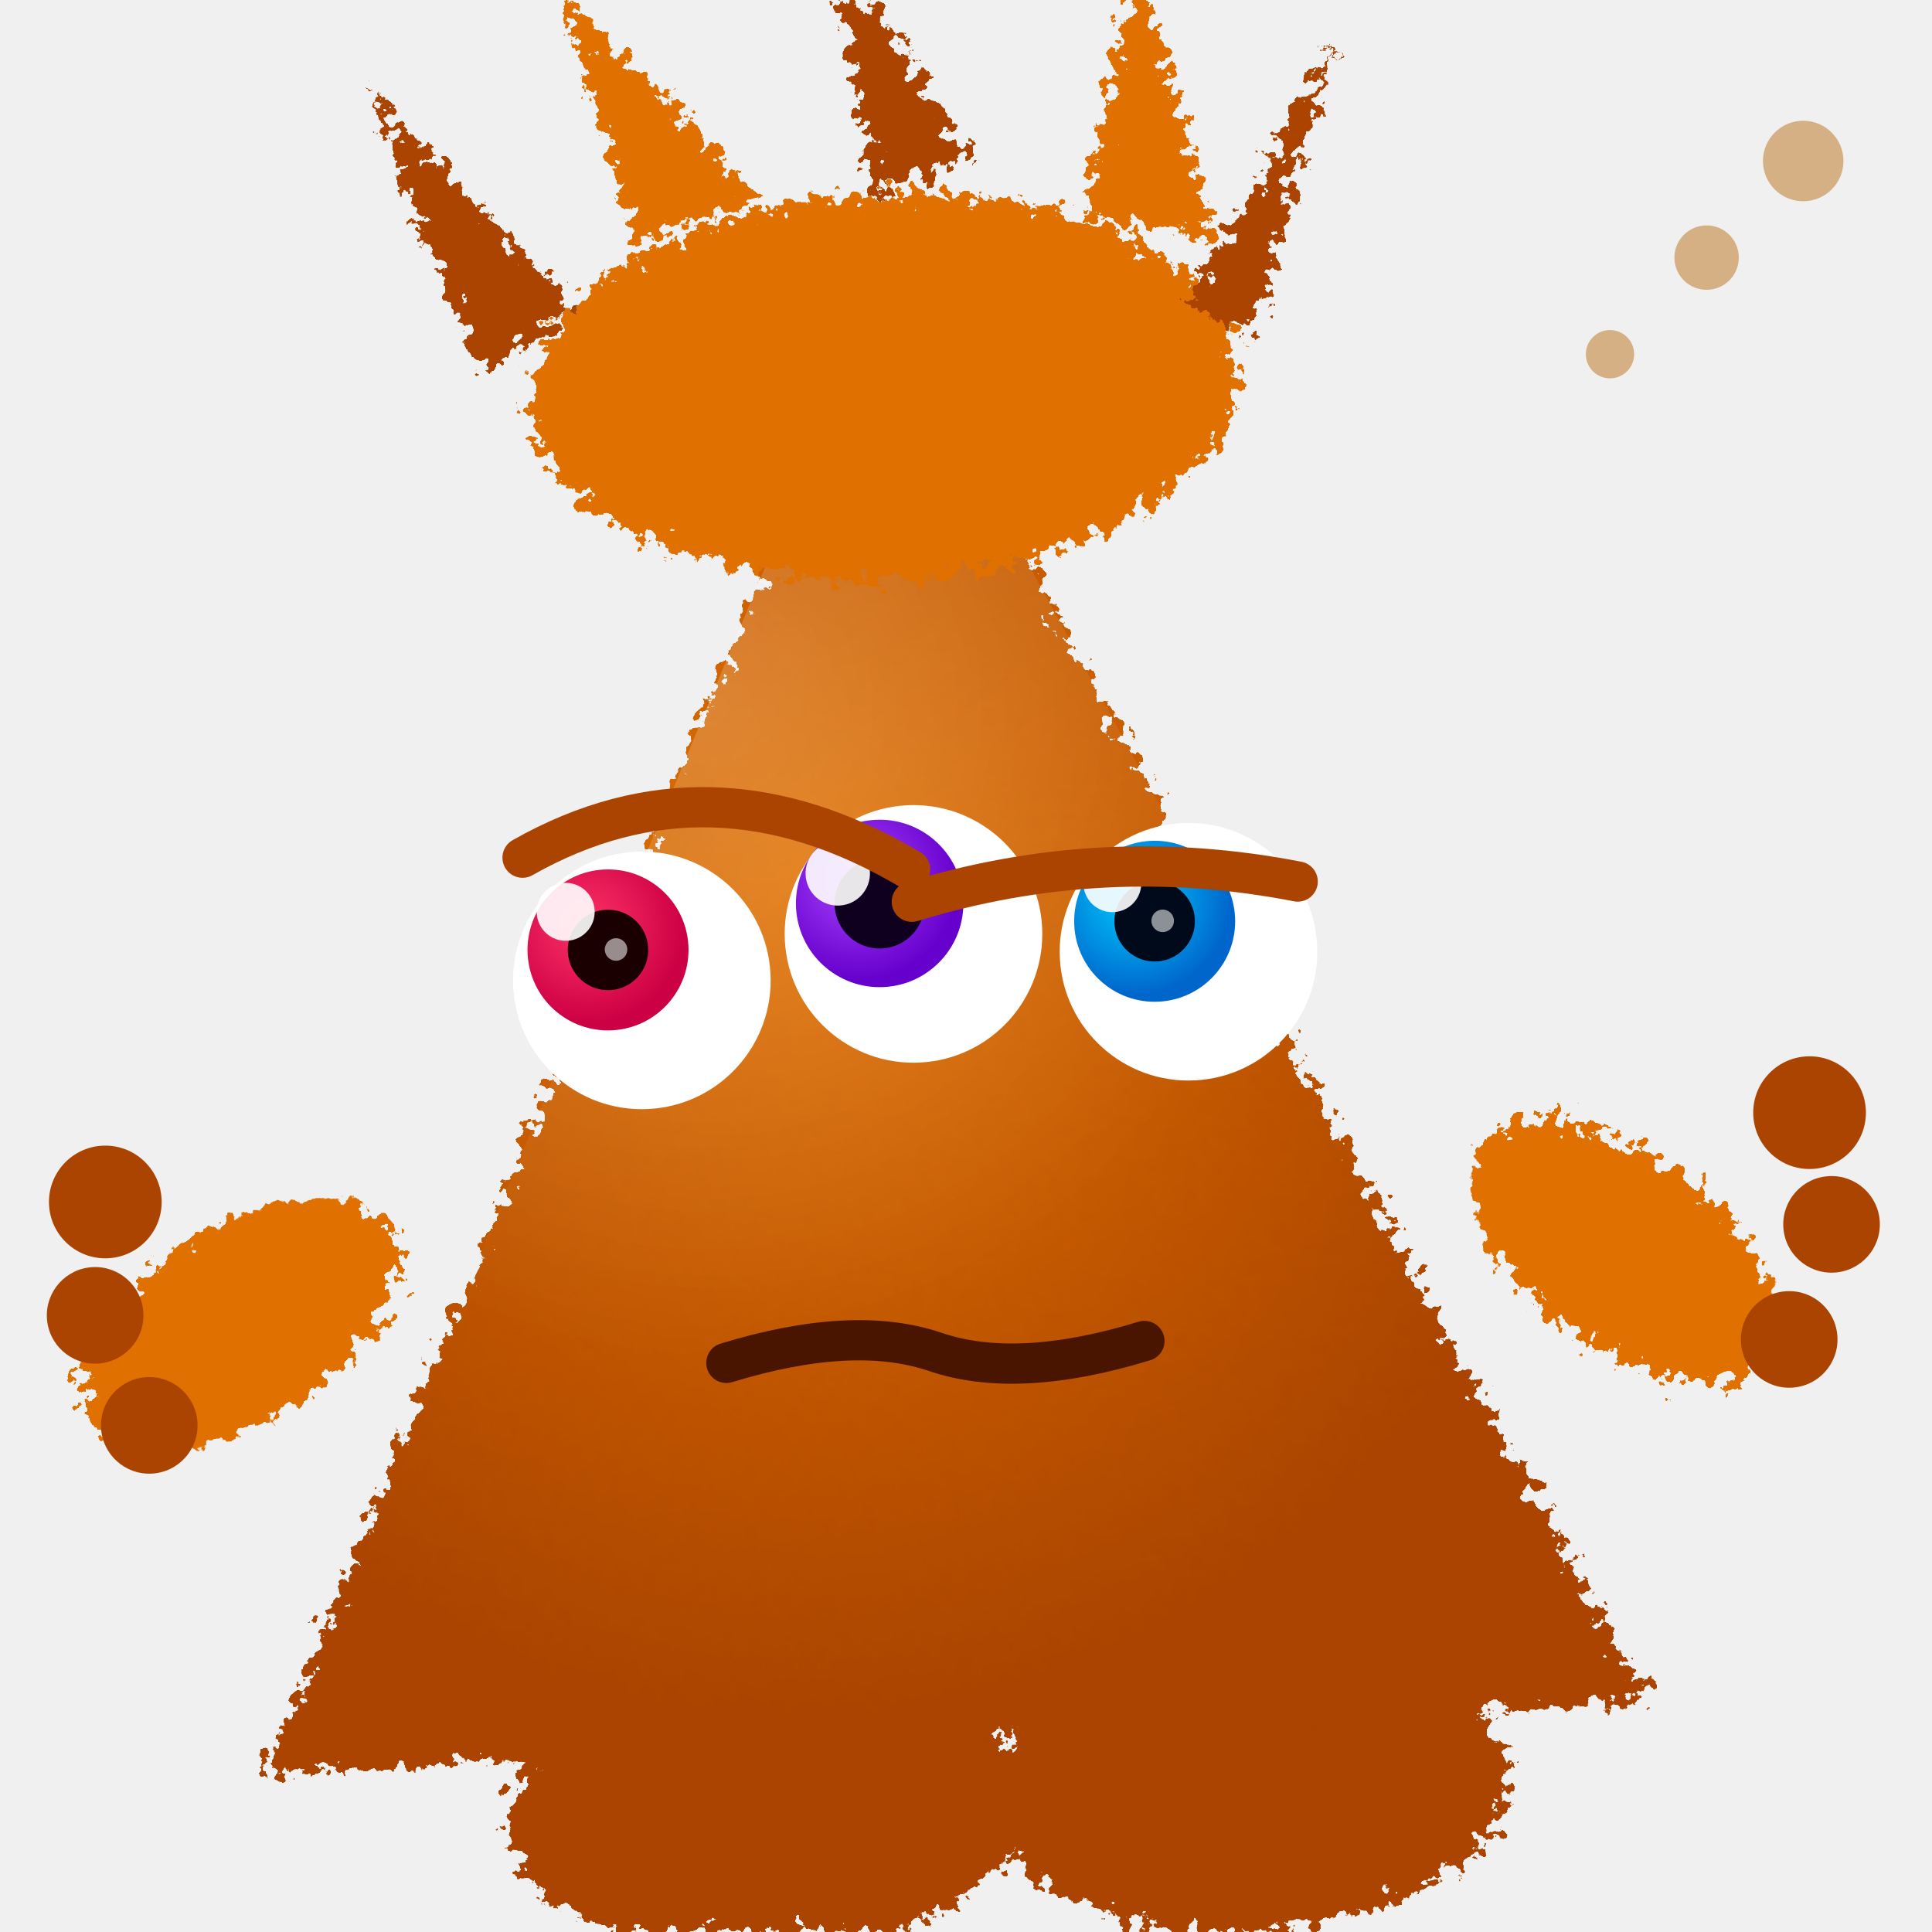
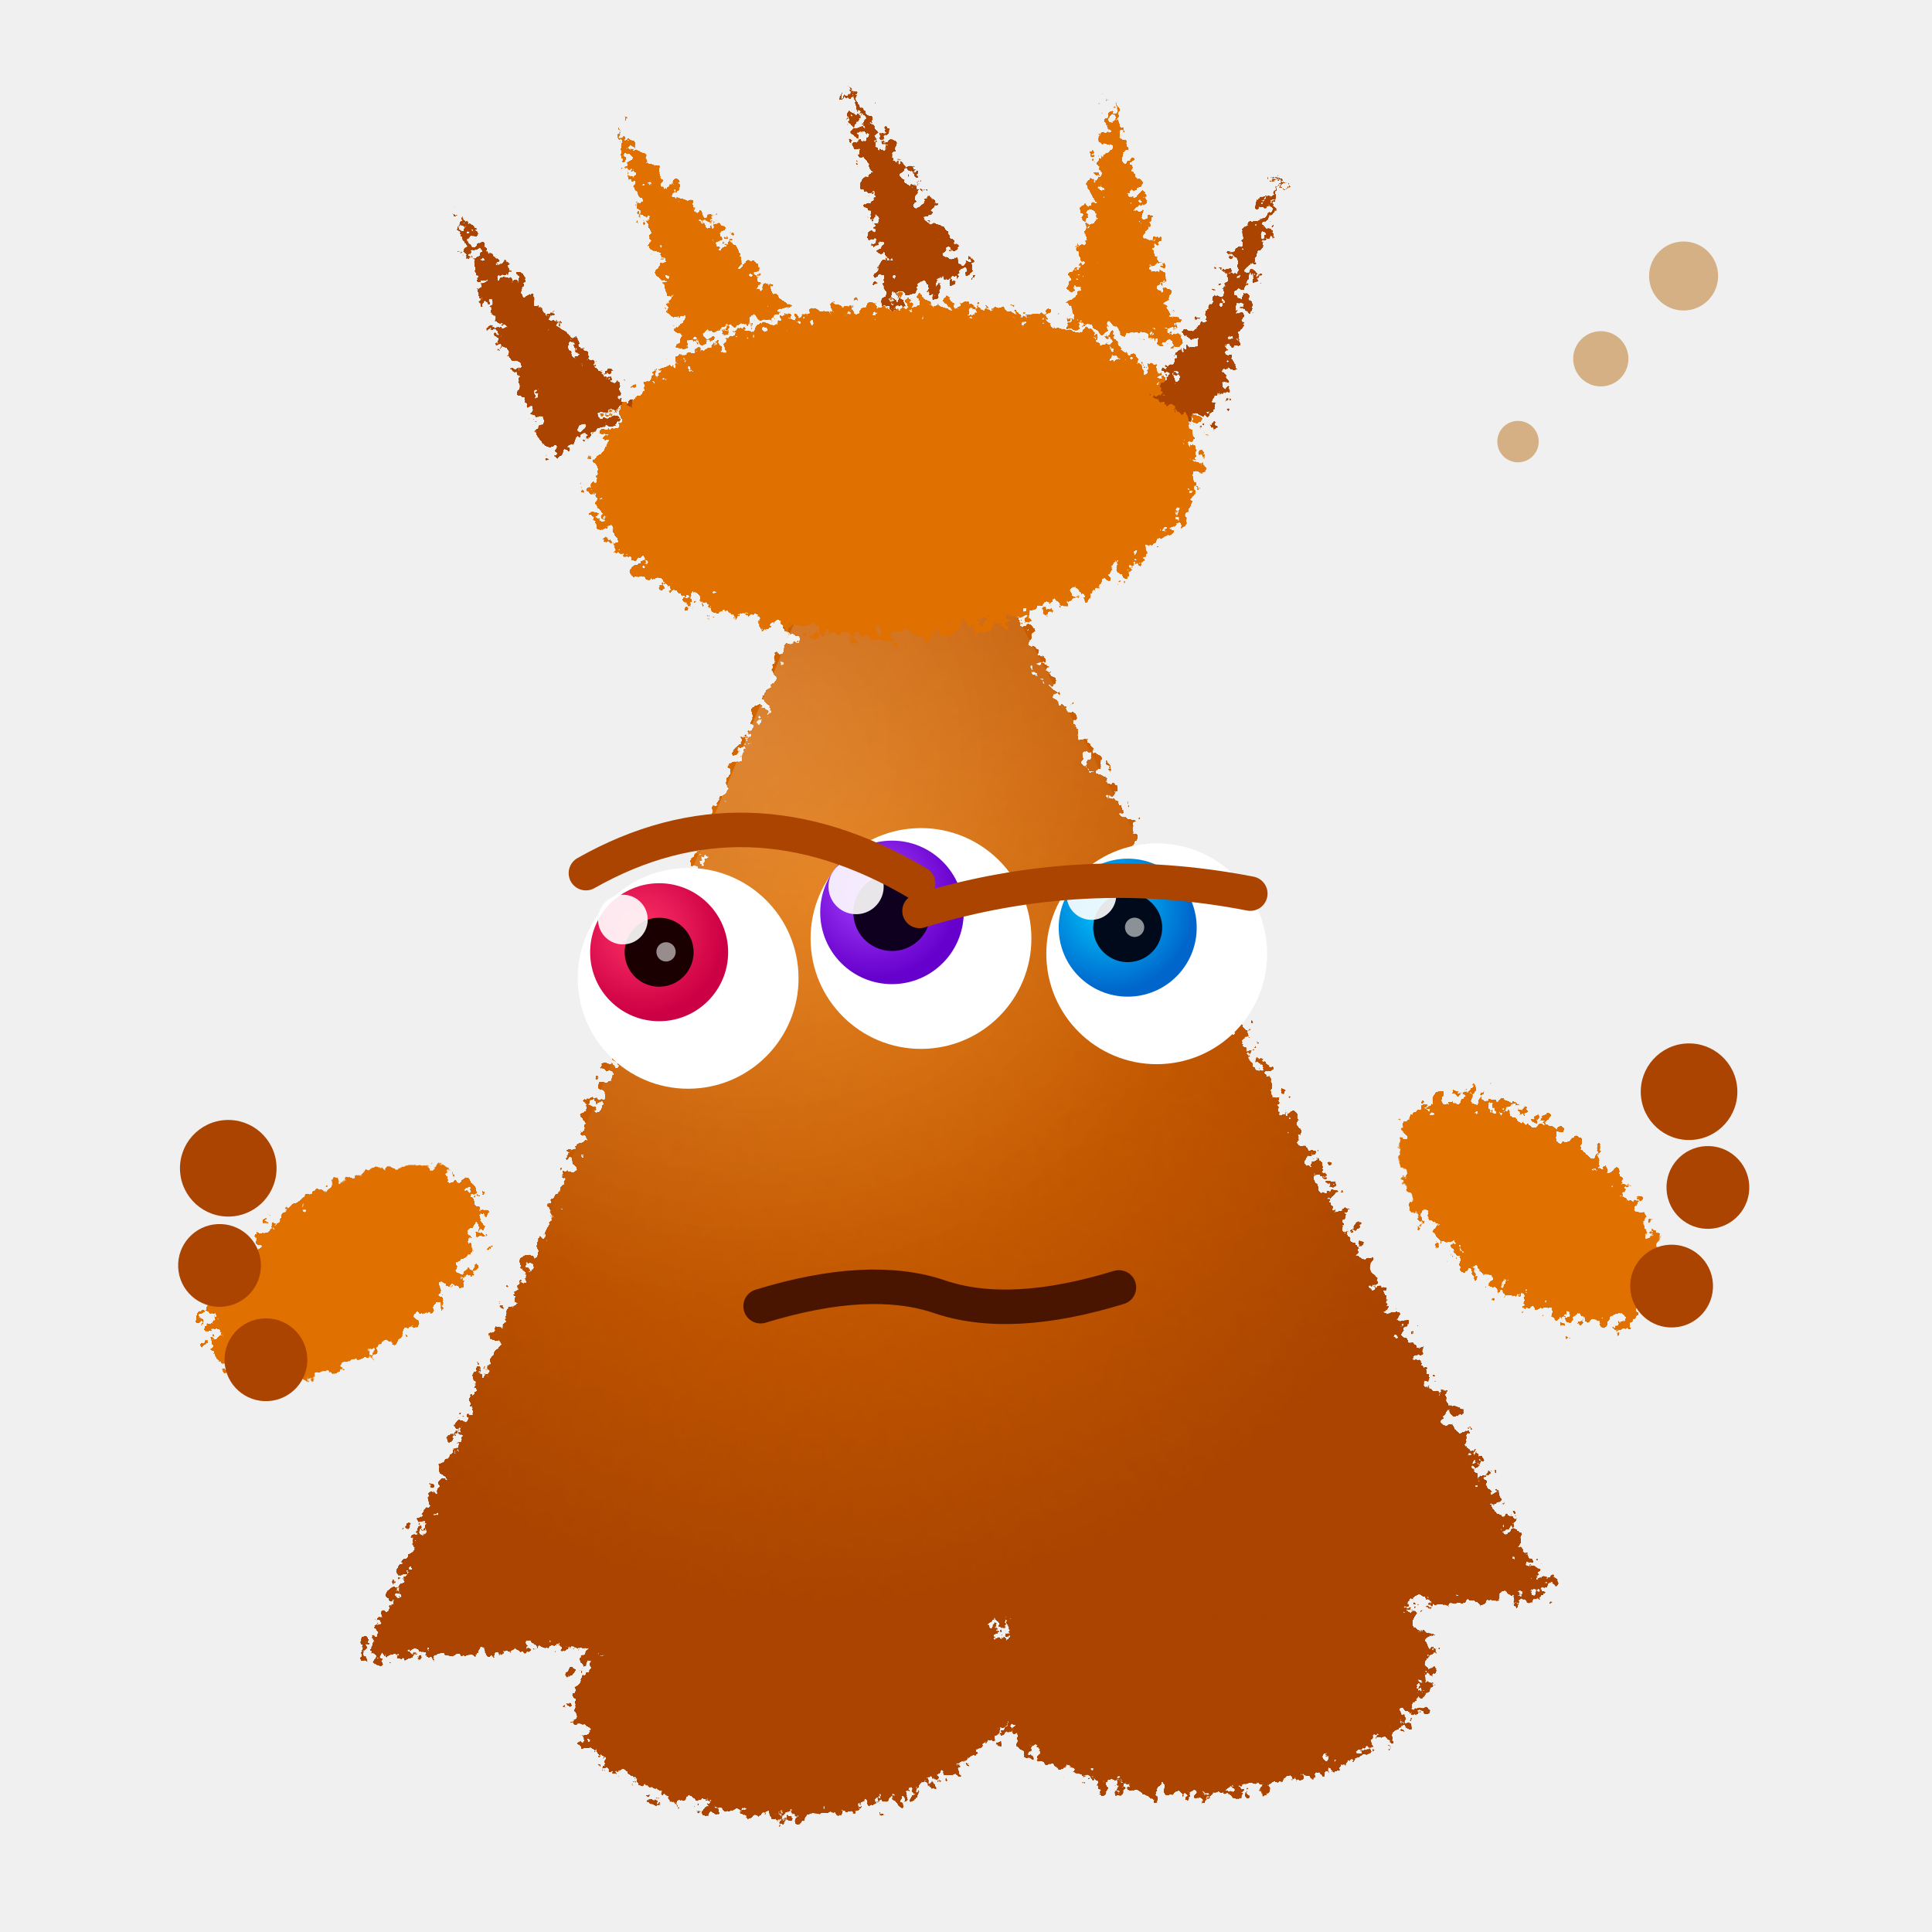
- <svg xmlns="http://www.w3.org/2000/svg" viewBox="0 0 120 120" width="120" height="120">
+ <svg xmlns="http://www.w3.org/2000/svg" viewBox="-10 -10 140 140" width="140" height="140">
  <g transform="rotate(-3,57,63)">
    <defs>
      <filter id="fuzz" x="-10%" y="-10%" width="120%" height="120%">
        <feTurbulence type="fractalNoise" baseFrequency="1.1" numOctaves="4" seed="42" result="noise" />
        <feDisplacementMap in="SourceGraphic" in2="noise" scale="3" xChannelSelector="R" yChannelSelector="G" />
      </filter>
      <radialGradient id="body-grad" cx="42%" cy="40%" r="58%">
        <stop offset="0%" stop-color="#e07000" />
        <stop offset="100%" stop-color="#aa4400" />
      </radialGradient>
      <radialGradient id="iris-l" cx="38%" cy="35%" r="60%">
        <stop offset="0%" stop-color="#ff3366" />
        <stop offset="100%" stop-color="#cc0044" />
      </radialGradient>
      <radialGradient id="iris-c" cx="38%" cy="35%" r="60%">
        <stop offset="0%" stop-color="#aa44ff" />
        <stop offset="100%" stop-color="#6600cc" />
      </radialGradient>
      <radialGradient id="iris-r" cx="38%" cy="35%" r="60%">
        <stop offset="0%" stop-color="#00ccff" />
        <stop offset="100%" stop-color="#0066cc" />
      </radialGradient>
      <radialGradient id="sheen" cx="36%" cy="28%" r="45%">
        <stop offset="0%" stop-color="white" stop-opacity="0.2" />
        <stop offset="100%" stop-color="white" stop-opacity="0" />
      </radialGradient>
    </defs>
    <ellipse cx="45" cy="112" rx="16" ry="9" fill="#aa4400" filter="url(#fuzz)" />
    <ellipse cx="75" cy="112" rx="16" ry="9" fill="#aa4400" filter="url(#fuzz)" />
    <path d="M 57 18 L 100 108 L 14 108 Z" fill="url(#body-grad)" filter="url(#fuzz)" />
    <path d="M 57 18 L 100 108 L 14 108 Z" fill="url(#sheen)" />
    <ellipse cx="14" cy="80" rx="11" ry="6" fill="#e07000" transform="rotate(-30 14 80)" filter="url(#fuzz)" />
    <circle cx="6" cy="72" r="3.5" fill="#aa4400" />
    <circle cx="5" cy="79" r="3" fill="#aa4400" />
    <circle cx="8" cy="86" r="3" fill="#aa4400" />
    <ellipse cx="100" cy="80" rx="11" ry="6" fill="#e07000" transform="rotate(40 100 80)" filter="url(#fuzz)" />
    <circle cx="112" cy="72" r="3.5" fill="#aa4400" />
    <circle cx="113" cy="79" r="3" fill="#aa4400" />
    <circle cx="110" cy="86" r="3" fill="#aa4400" />
    <ellipse cx="57" cy="24" rx="22" ry="12" fill="#e07000" filter="url(#fuzz)" />
    <path d="M 32 22 L 26 4 L 38 18 Z" fill="#aa4400" filter="url(#fuzz)" />
    <path d="M 42 14 L 38 -2 L 50 12 Z" fill="#e07000" filter="url(#fuzz)" />
    <path d="M 57 12 L 55 -4 L 63 10 Z" fill="#aa4400" filter="url(#fuzz)" />
    <path d="M 70 14 L 74 -2 L 78 16 Z" fill="#e07000" filter="url(#fuzz)" />
    <path d="M 80 22 L 86 4 L 76 20 Z" fill="#aa4400" filter="url(#fuzz)" />
    <circle cx="40" cy="60" r="8" fill="white" />
    <circle cx="38" cy="58" r="5" fill="url(#iris-l)" />
    <circle cx="38" cy="58" r="2.5" fill="#1a0000" />
    <circle cx="35.5" cy="55.5" r="1.8" fill="white" opacity="0.9" />
    <circle cx="38.5" cy="58" r="0.7" fill="white" opacity="0.55" />
    <circle cx="57" cy="58" r="8" fill="white" />
    <circle cx="55" cy="56" r="5.2" fill="url(#iris-c)" />
    <circle cx="55" cy="56" r="2.8" fill="#100020" />
    <circle cx="52.5" cy="54" r="2" fill="white" opacity="0.9" />
    <circle cx="74" cy="60" r="8" fill="white" />
    <circle cx="72" cy="58" r="5" fill="url(#iris-r)" />
    <circle cx="72" cy="58" r="2.5" fill="#000a1a" />
    <circle cx="69.5" cy="55.5" r="1.8" fill="white" opacity="0.9" />
    <circle cx="72.5" cy="58" r="0.7" fill="white" opacity="0.55" />
    <path d="M 33 52 Q 45 46 57 54" fill="none" stroke="#aa4400" stroke-width="2.5" stroke-linecap="round" />
    <path d="M 57 56 Q 69 53 81 56" fill="none" stroke="#aa4400" stroke-width="2.5" stroke-linecap="round" />
    <path d="M 44 84 Q 52 82 57 84 Q 62 86 70 84" fill="none" stroke="#4a1500" stroke-width="2.5" stroke-linecap="round" />
  </g>
  <circle cx="100" cy="22" r="1.5" fill="#d0a878" opacity="0.9" />
  <circle cx="106" cy="16" r="2" fill="#d0a878" opacity="0.9" />
  <circle cx="112" cy="10" r="2.5" fill="#d0a878" opacity="0.9" />
</svg>
